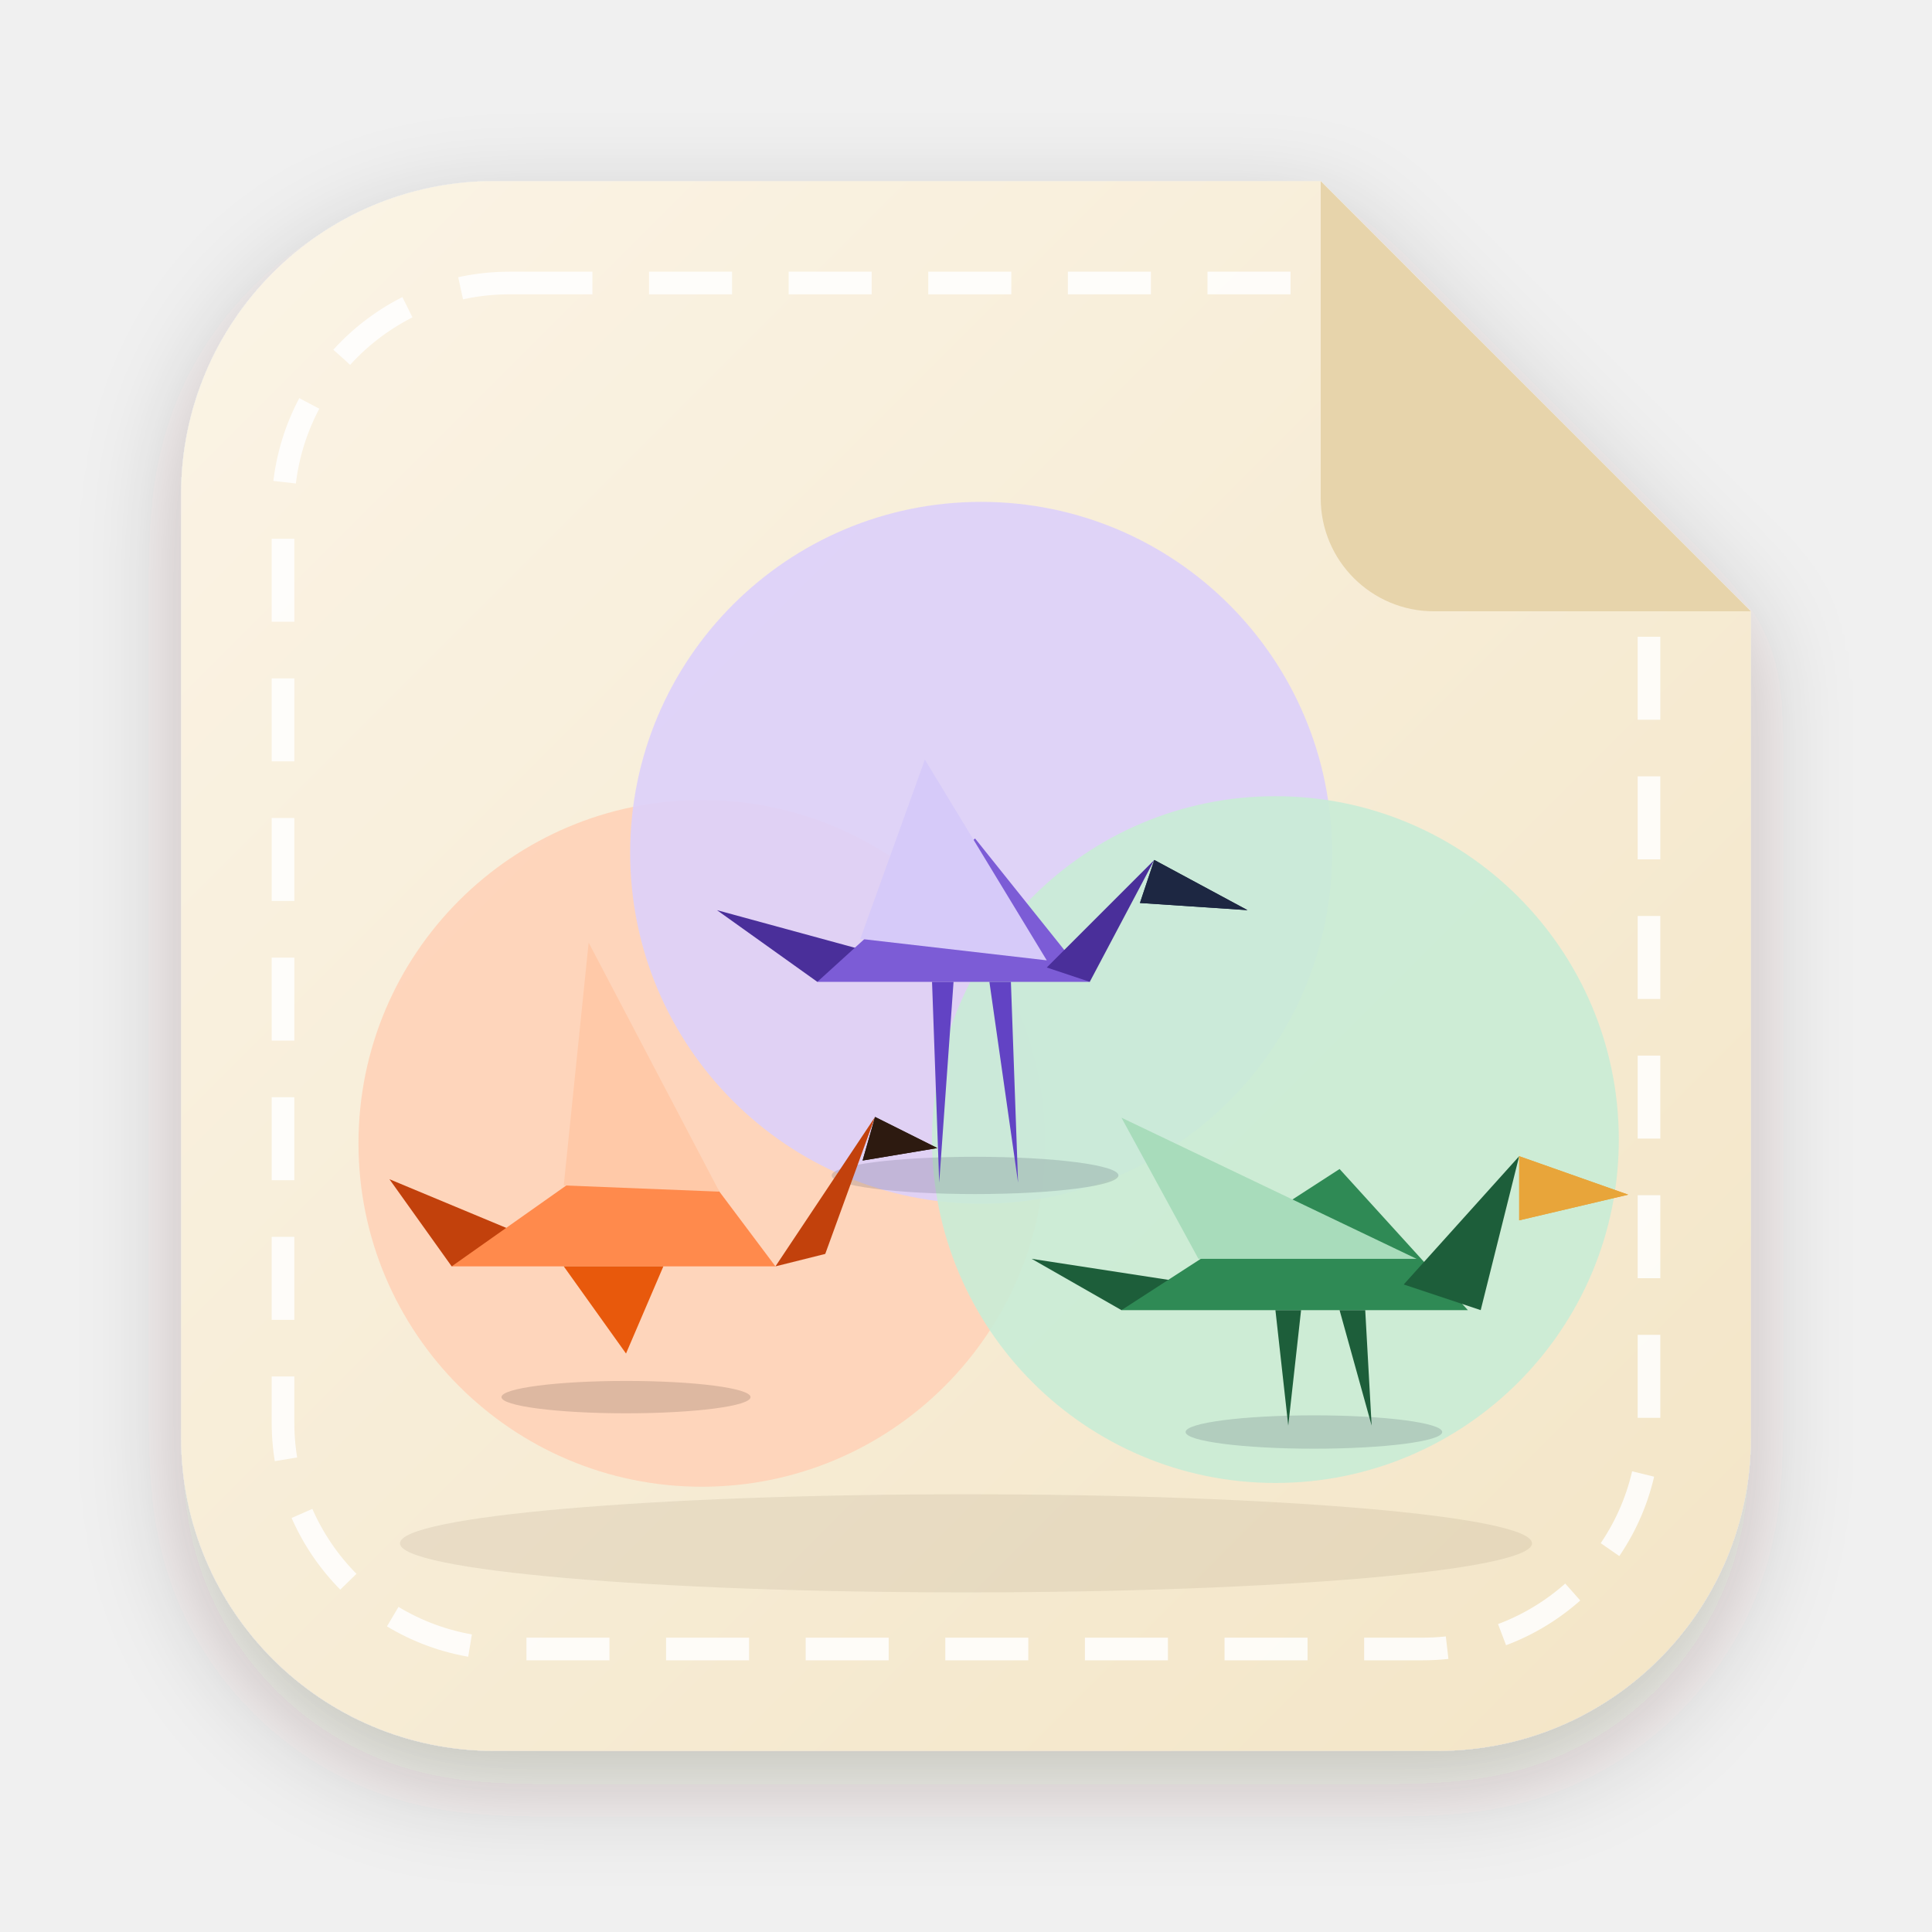
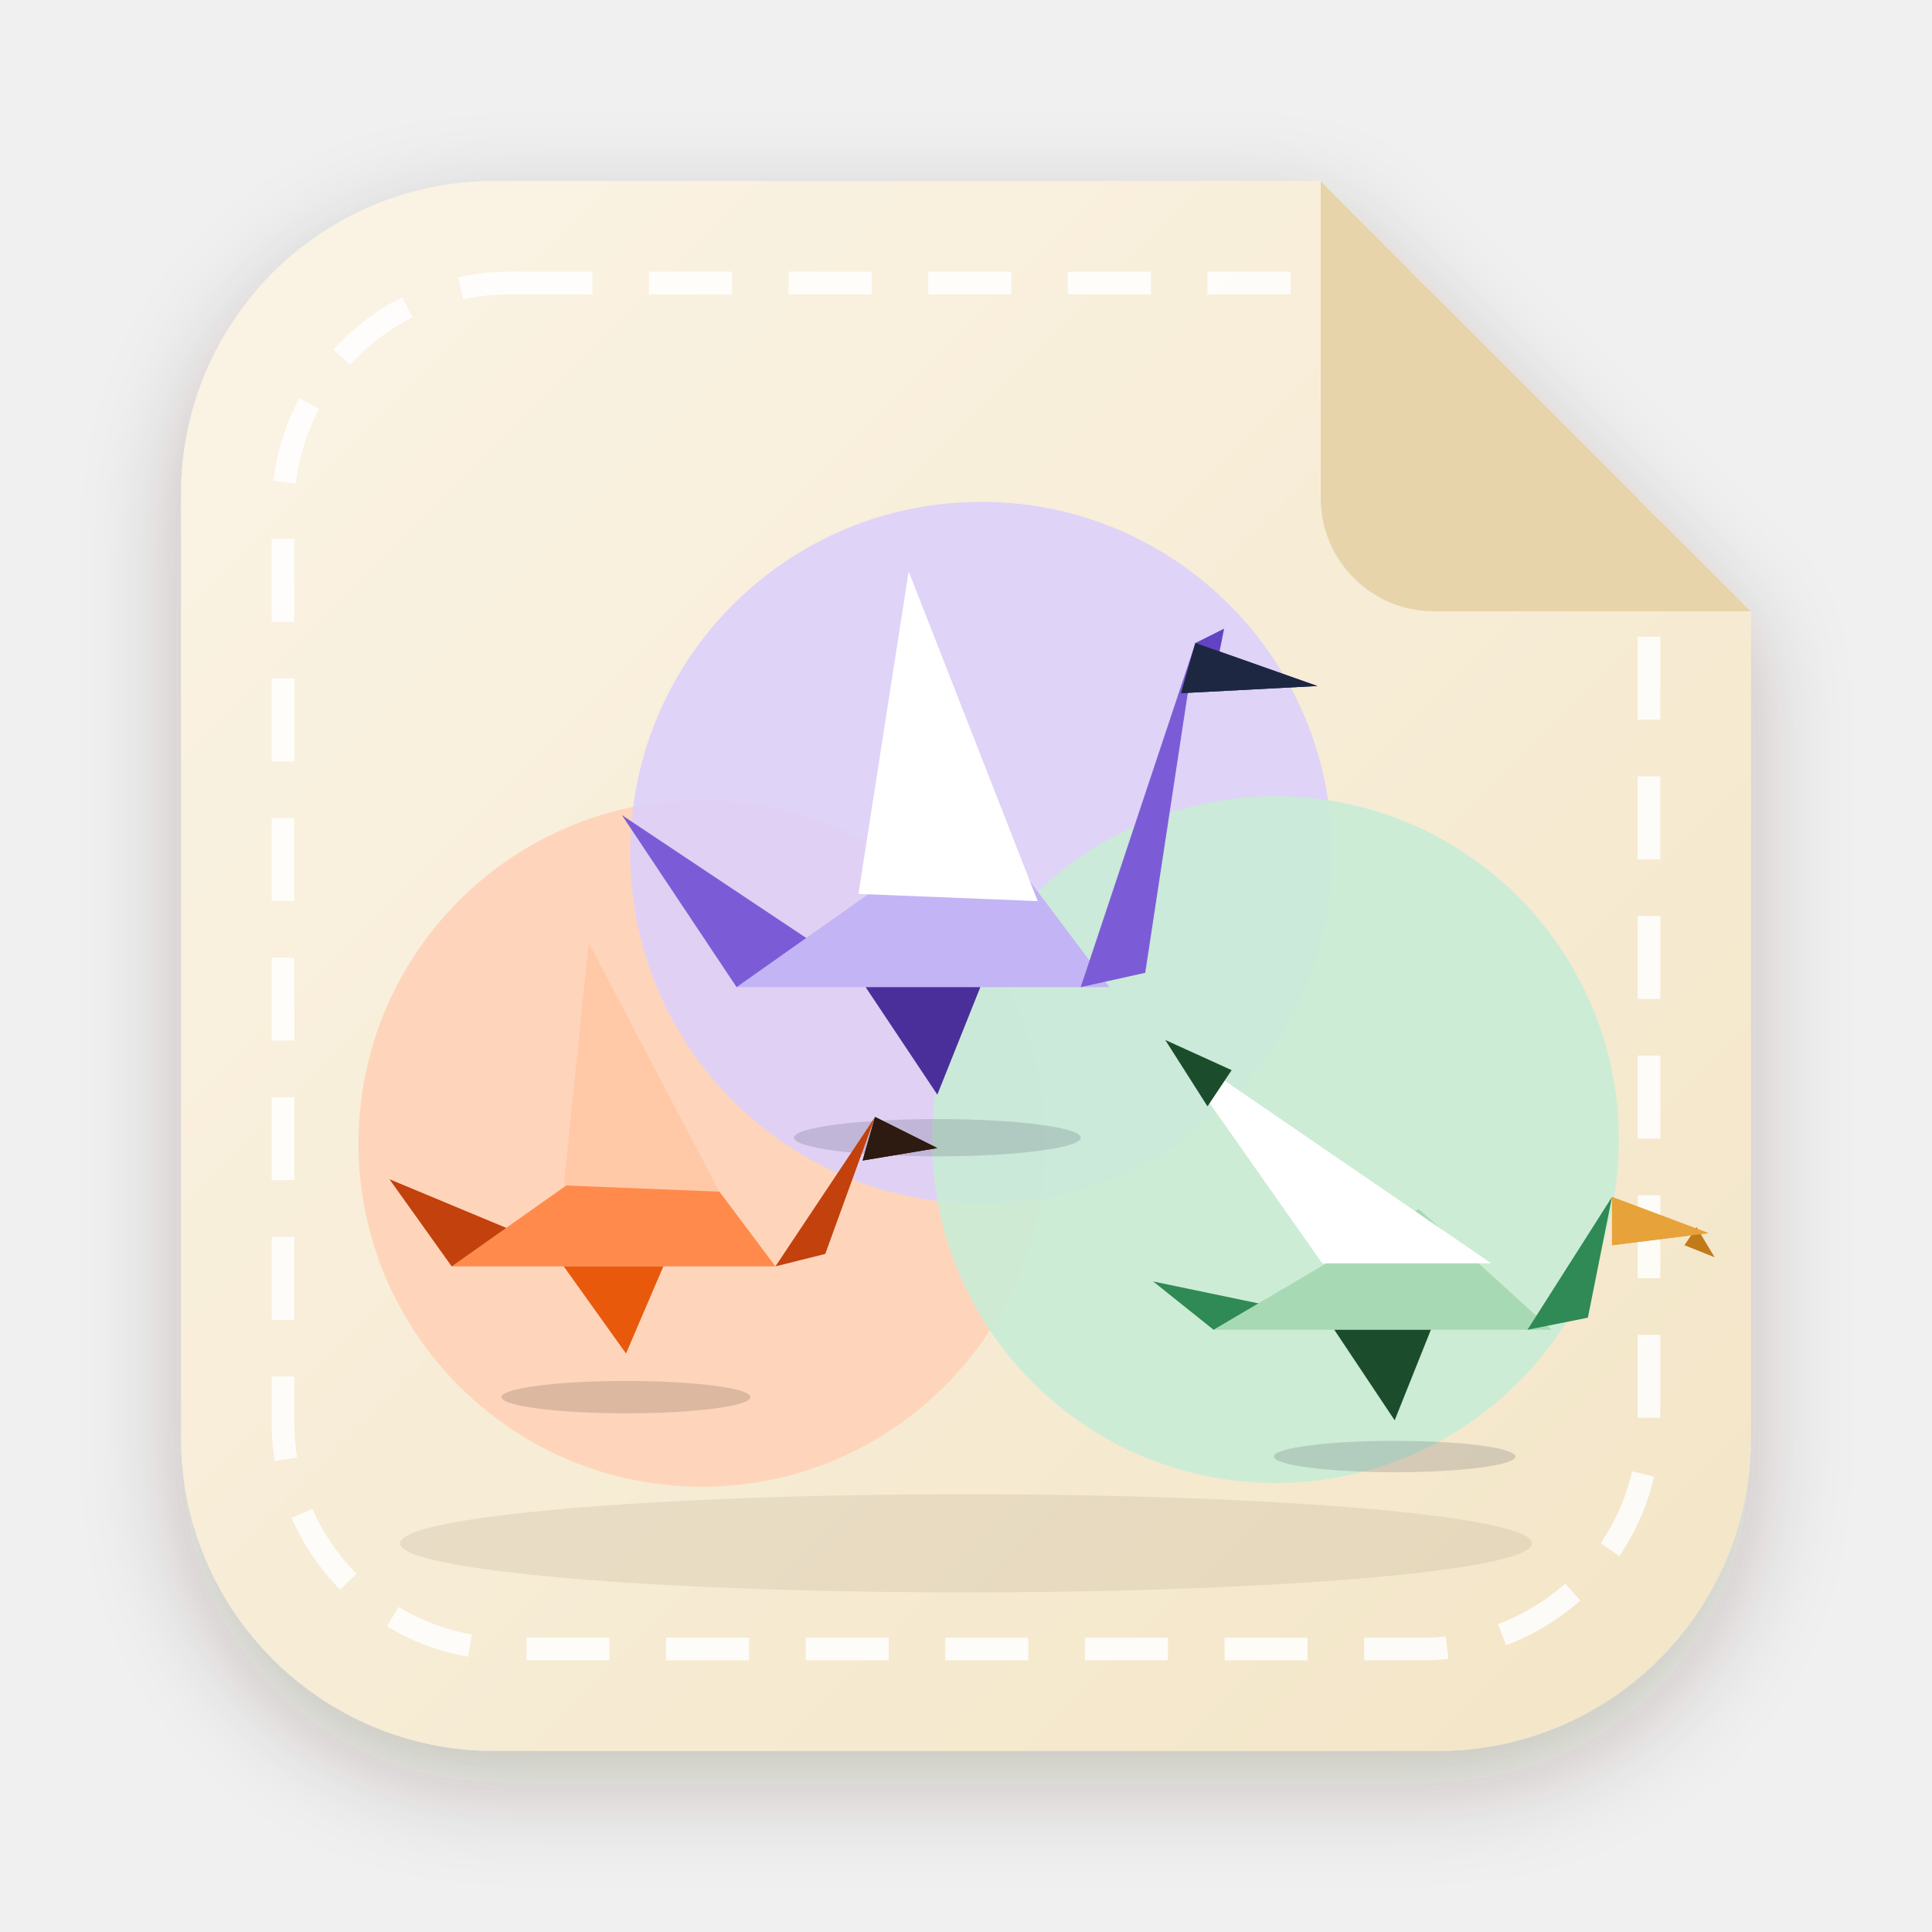
<svg xmlns="http://www.w3.org/2000/svg" viewBox="0 0 1024 1024" width="1024" height="1024">
  <defs>
    <linearGradient id="p" x1="0" y1="0" x2="1" y2="1">
      <stop offset="0" stop-color="#fbf4e6" />
      <stop offset="1" stop-color="#f3e5c6" />
    </linearGradient>
    <filter id="s" x="-20%" y="-20%" width="140%" height="140%">
      <feDropShadow dx="0" dy="18" stdDeviation="26" flood-color="#3a2a10" flood-opacity=".22" />
    </filter>
    <clipPath id="k">
      <path d="M262 96 H700 L928 324 V762 A166 166 0 0 1 762 928 H262 A166 166 0 0 1 96 762 V262 A166 166 0 0 1 262 96Z" />
    </clipPath>
  </defs>
  <g filter="url(#s)">
    <path d="M262 96 H700 L928 324 V762 A166 166 0 0 1 762 928 H262 A166 166 0 0 1 96 762 V262 A166 166 0 0 1 262 96Z" fill="url(#p)" />
  </g>
  <g clip-path="url(#k)">
    <rect x="150" y="150" width="724" height="724" rx="120" fill="none" stroke="#fff" stroke-width="12" stroke-dasharray="44 30" opacity=".85" />
    <circle cx="372" cy="606" r="182" fill="#ffd3b8" opacity=".9" />
    <circle cx="520" cy="452" r="186" fill="#ddd0fb" opacity=".9" />
    <circle cx="676" cy="604" r="182" fill="#c9ecd6" opacity=".9" />
    <ellipse cx="512" cy="818" rx="300" ry="26" fill="#3a2a10" opacity=".08" />
-     <svg x="342" y="300" viewBox="0 0 100 100" width="380" height="380" aria-hidden="true" style="display:block;flex:none;overflow:visible">
+     <svg x="322" y="280" viewBox="0 0 100 100" width="380" height="380" aria-hidden="true" style="display:block;flex:none;overflow:visible">
      <ellipse cx="46" cy="85" rx="20" ry="2.6" fill="#1d2742" opacity="0.16" />
      <g>
        <g transform="translate(46 78)">
          <g>
            <g transform="translate(-46 -78)">
-               <polygon points="24,58 10,48 32,54" fill="#4a2f9a" />
-               <polygon points="24,58 62,58 46,38" fill="#7c5cd6" />
-               <polygon points="30,52 56,55 39,27" fill="#d6caf9" />
-               <polygon points="56,56 71,41 62,58" fill="#4a2f9a" />
-               <polygon points="71,41 84,48 69,47" fill="#1d2742" />
-               <polygon points="71,41 84,48 69,47" fill="#1d2742" />
-               <polygon points="48,58 51,58 52,86" fill="#6243c4" />
-               <polygon points="40,58 43,58 41,86" fill="#6243c4" />
+               <polygon points="18,64 2,40 32,60" fill="#7c5cd6" />
+               <polygon points="18,64 70,64 52,40" fill="#c3b4f5" />
+               <polygon points="35,51 60,52 42,6" fill="#ffffff" />
+               <polygon points="66,64 82,16 75,62" fill="#7c5cd6" />
+               <polygon points="82,16 99,22 80,23" fill="#1d2742" />
+               <polygon points="82,16 86,14 85,19" fill="#6243c4" />
+               <polygon points="82,16 99,22 80,23" fill="#1d2742" />
+               <polygon points="36,64 52,64 46,79" fill="#4a2f9a" />
            </g>
          </g>
        </g>
      </g>
      <g transform="translate(89 28)">
        <g>
          <polygon points="0,-7 1.96,-1.96 7,0 1.96,1.96 0,7 -1.96,1.96 -7,0 -1.96,-1.96" fill="#6243c4" opacity="0" />
        </g>
      </g>
    </svg>
    <svg x="180" y="460" viewBox="0 0 100 100" width="330" height="330" aria-hidden="true" style="display:block;flex:none;overflow:visible">
      <ellipse cx="46" cy="85" rx="20" ry="2.6" fill="#2d1a10" opacity="0.16" />
      <g>
        <g transform="translate(46 78)">
          <g>
            <g transform="translate(-46 -78)">
              <polygon points="18,64 8,50 32,60" fill="#c2410c" />
              <polygon points="18,64 70,64 52,40" fill="#ff8a4c" />
              <polygon points="36,51 61,52 40,12" fill="#ffc9a8" />
              <polygon points="70,64 86,40 78,62" fill="#c2410c" />
              <polygon points="86,40 96,45 84,47" fill="#2d1a10" />
              <polygon points="86,40 96,45 84,47" fill="#2d1a10" />
              <polygon points="36,64 52,64 46,78" fill="#e8590c" />
            </g>
          </g>
        </g>
      </g>
      <g transform="translate(89 28)">
        <g>
          <polygon points="0,-7 1.96,-1.96 7,0 1.96,1.96 0,7 -1.96,1.96 -7,0 -1.96,-1.96" fill="#e8590c" opacity="0" />
        </g>
      </g>
    </svg>
-     <svg x="540" y="470" viewBox="0 0 100 100" width="340" height="340" aria-hidden="true" style="display:block;flex:none;overflow:visible">
+     <svg x="592" y="500" viewBox="0 0 100 100" width="320" height="320" aria-hidden="true" style="display:block;flex:none;overflow:visible">
      <ellipse cx="46" cy="85" rx="20" ry="2.6" fill="#1d2742" opacity="0.16" />
      <g>
        <g transform="translate(46 78)">
          <g>
            <g transform="translate(-46 -78)">
-               <polygon points="16,66 2,58 28,62" fill="#1d5e3a" />
-               <polygon points="16,66 70,66 50,44" fill="#2f8a55" />
-               <polygon points="28,58 62,58 16,36" fill="#a8dcbb" />
-               <polygon points="60,62 78,42 72,66" fill="#1d5e3a" />
-               <polygon points="78,42 95,48 78,52" fill="#e8a53a" />
-               <polygon points="78,42 95,48 78,52" fill="#e8a53a" />
-               <polygon points="50,66 54,66 55,84" fill="#1d5e3a" />
-               <polygon points="40,66 44,66 42,84" fill="#1d5e3a" />
+               <polygon points="16,64 6,56 30,61" fill="#2f8a55" />
+               <polygon points="16,64 72,64 50,44" fill="#a8d9b5" />
+               <polygon points="34,53 62,53 8,16" fill="#ffffff" />
+               <polygon points="8,16 19,21 15,27" fill="#1b4d2d" />
+               <polygon points="68,64 82,42 78,62" fill="#2f8a55" />
+               <polygon points="82,42 98,48 82,50" fill="#e8a23a" />
+               <polygon points="96,47 99,52 94,50" fill="#c27a18" />
+               <polygon points="82,42 98,48 82,50" fill="#e8a23a" />
+               <polygon points="36,64 52,64 46,79" fill="#1b4d2d" />
            </g>
          </g>
        </g>
      </g>
      <g transform="translate(89 28)">
        <g>
          <polygon points="0,-7 1.96,-1.96 7,0 1.96,1.96 0,7 -1.96,1.96 -7,0 -1.96,-1.96" fill="#2f8a55" opacity="0" />
        </g>
      </g>
    </svg>
  </g>
  <path d="M700 96 L928 324 H760 A60 60 0 0 1 700 264Z" fill="#e7d4ab" />
</svg>
